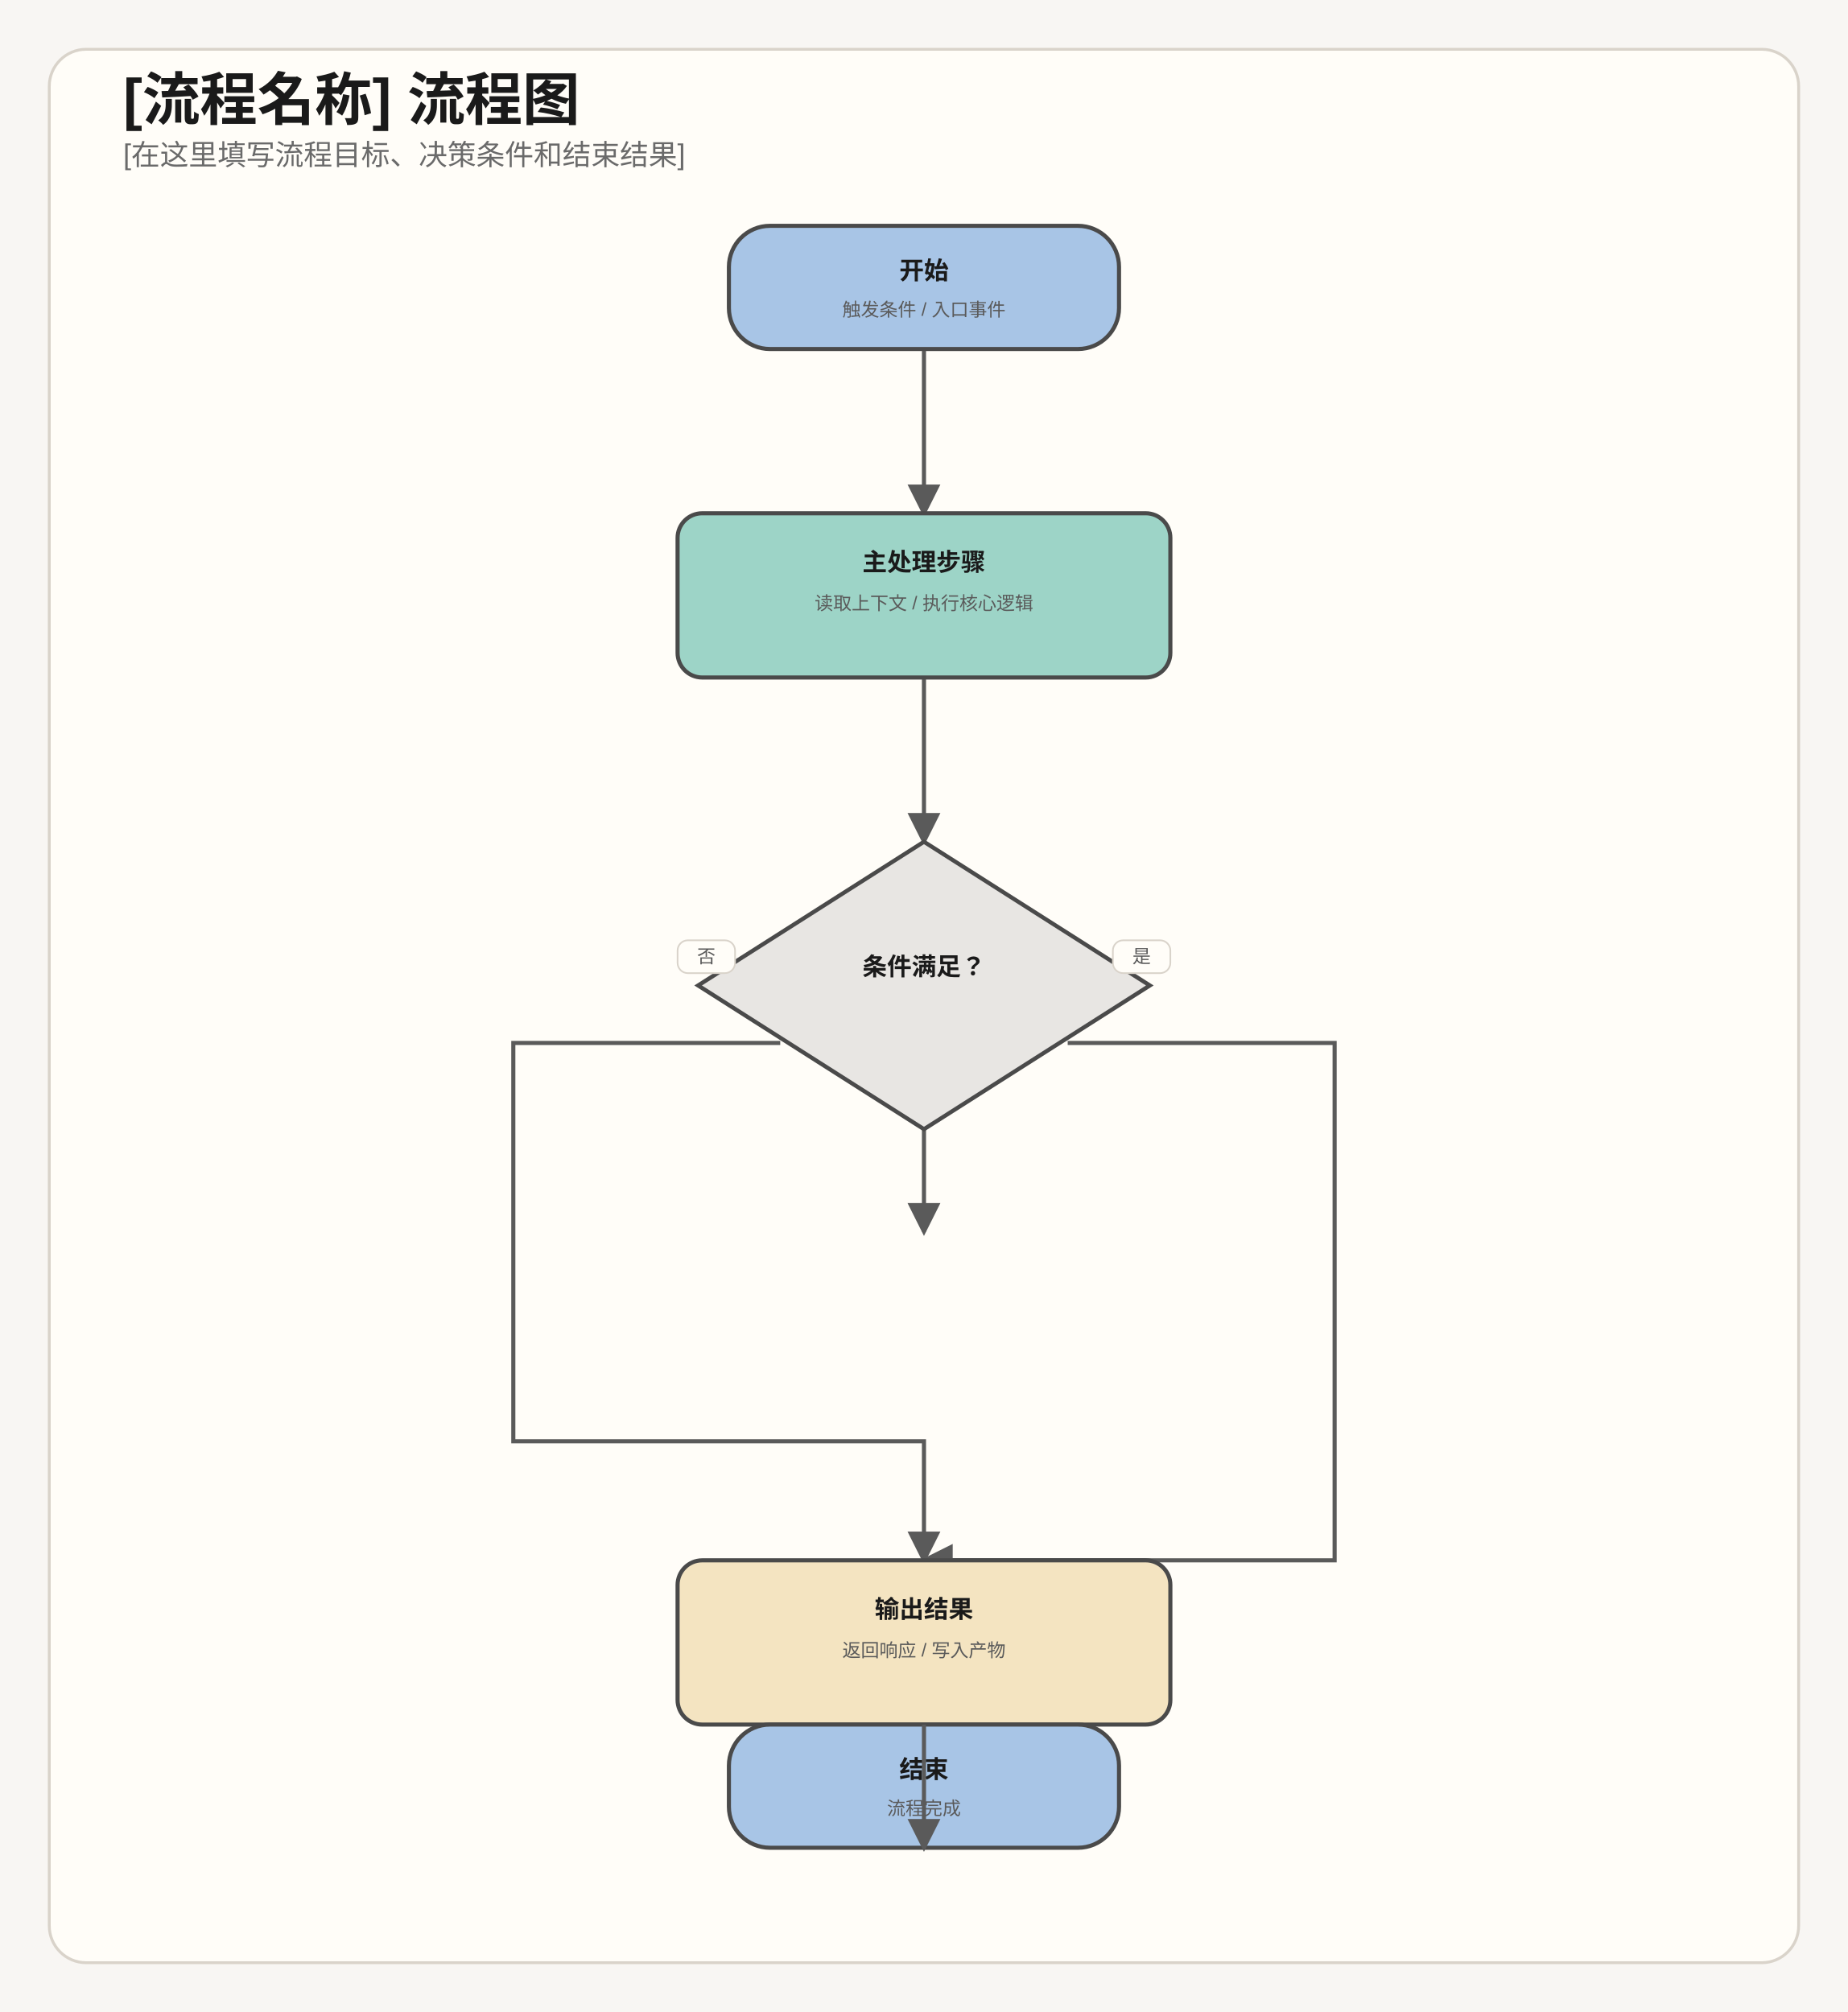
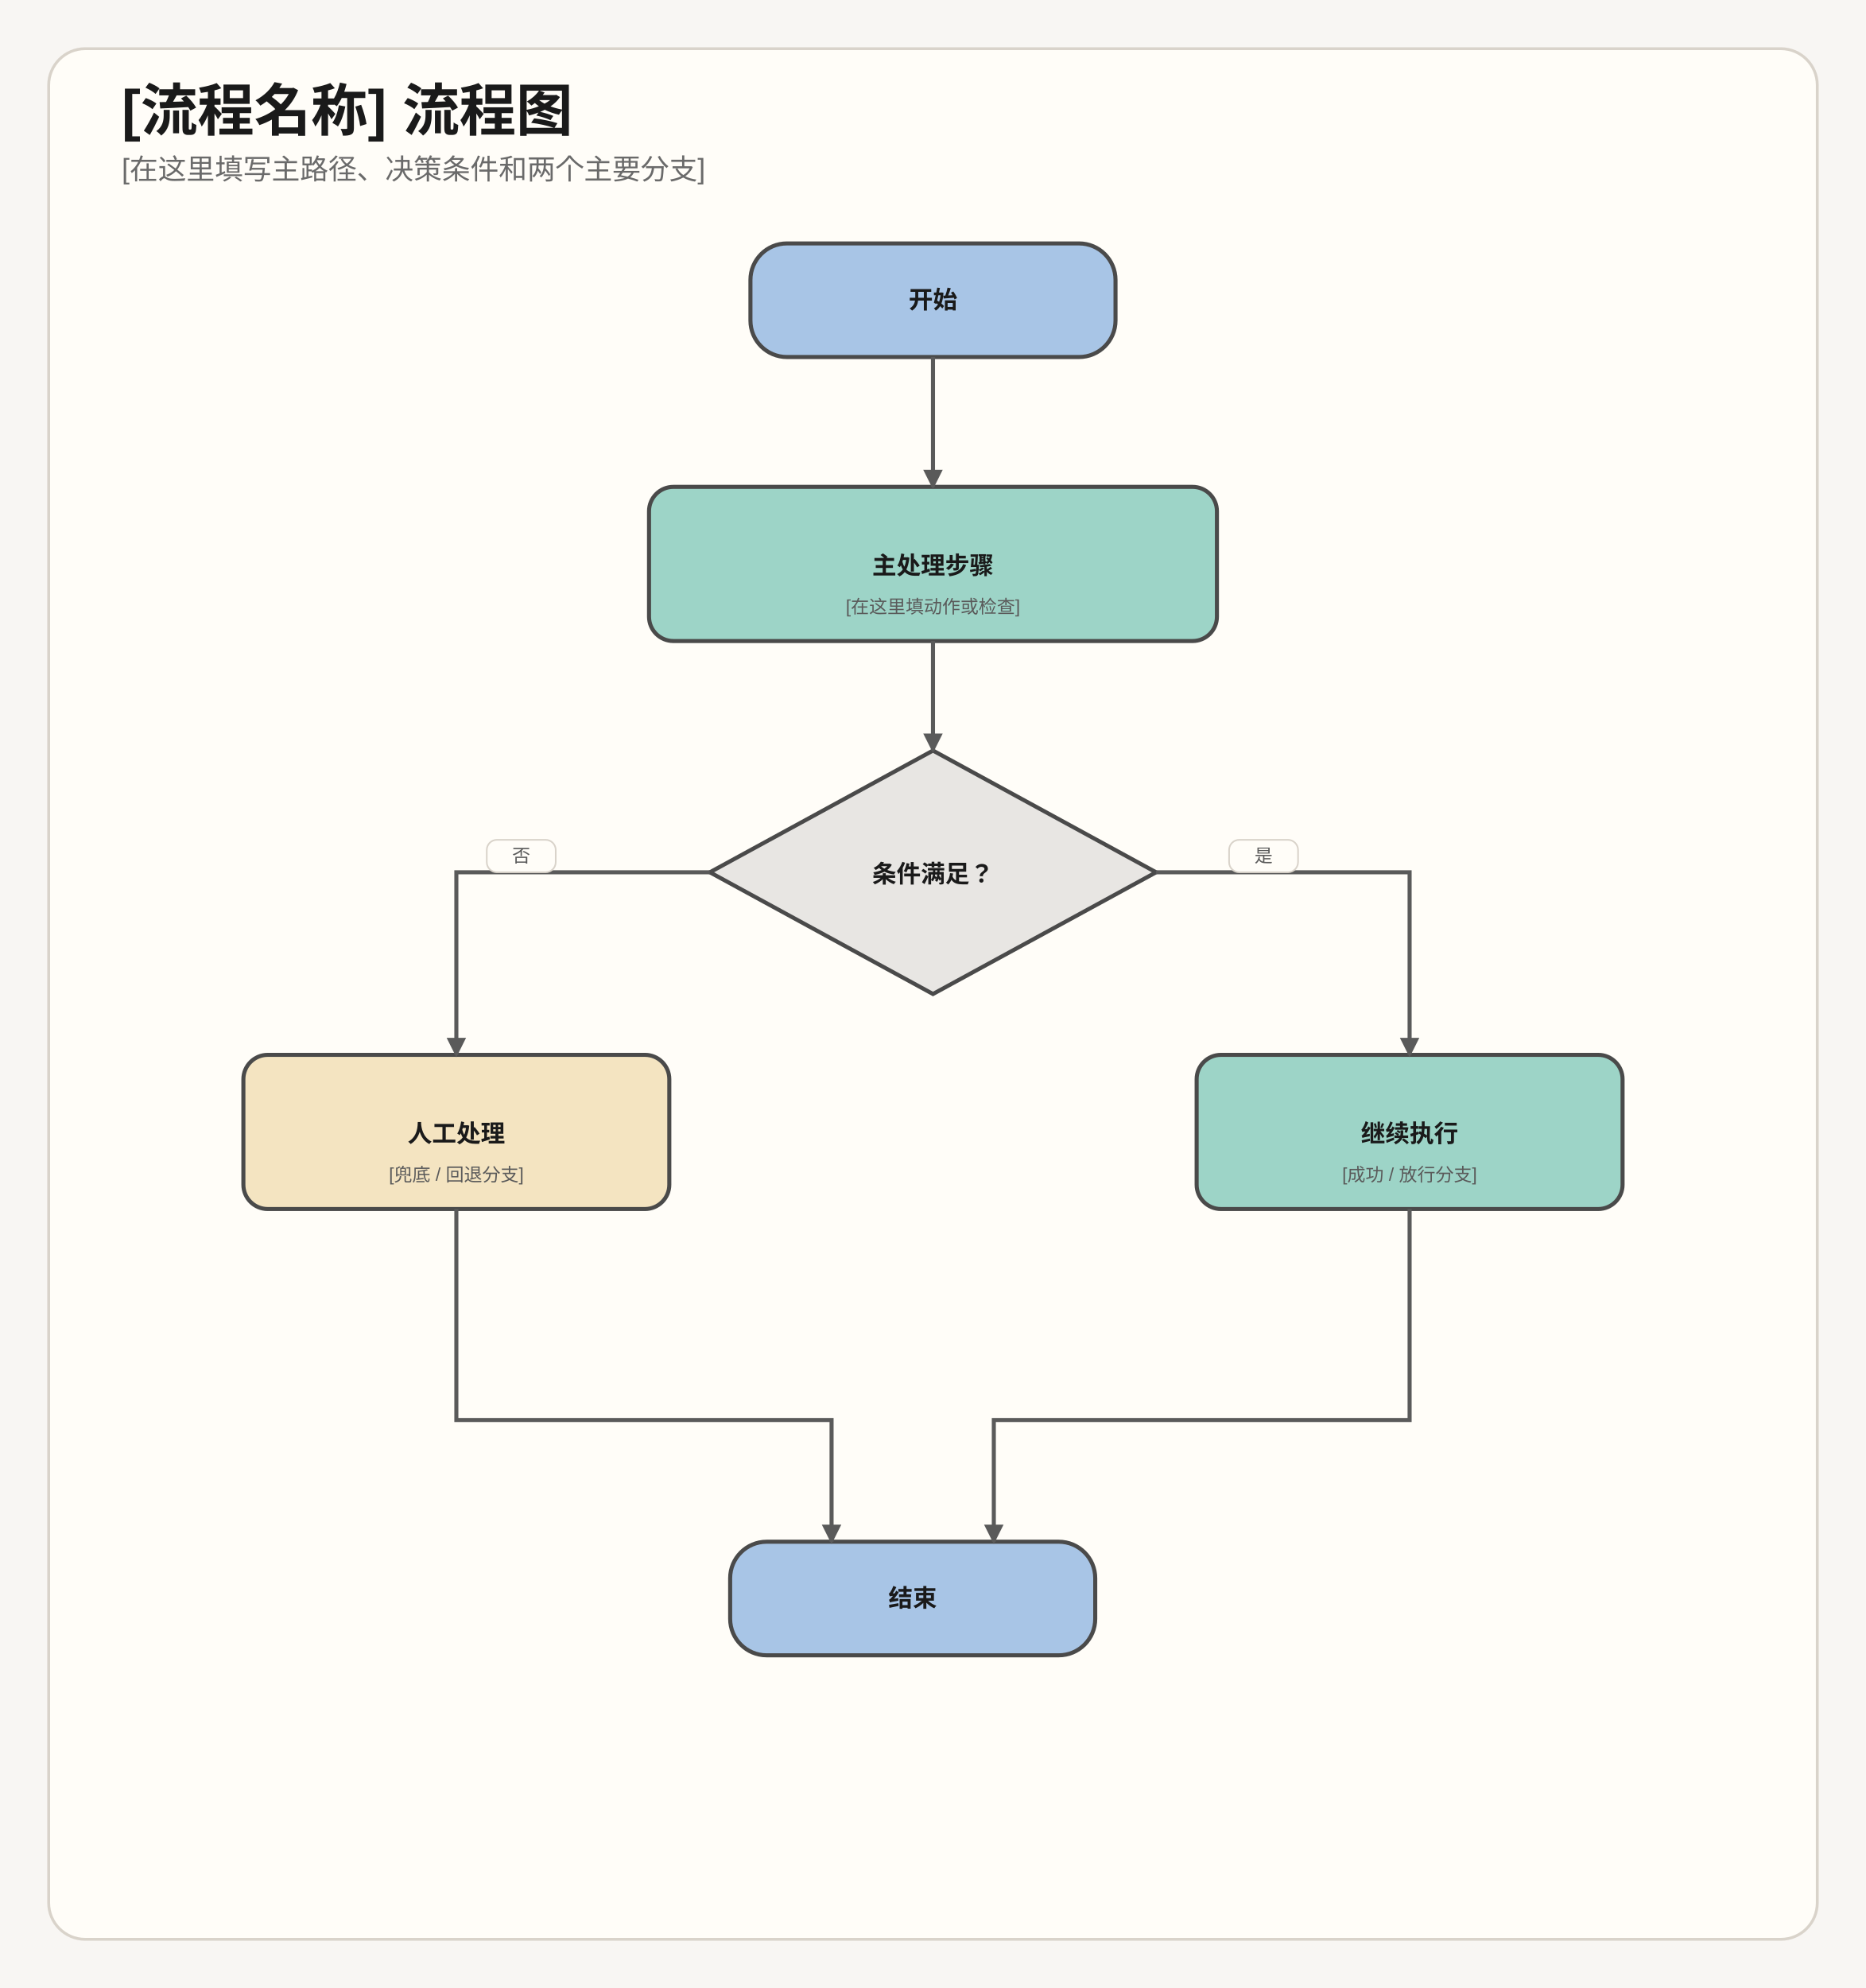
- <svg xmlns="http://www.w3.org/2000/svg" viewBox="0 0 900 980" width="900" height="980">
+ <svg xmlns="http://www.w3.org/2000/svg" viewBox="0 0 920 980" width="920" height="980" role="img" aria-labelledby="diagram-title diagram-desc">
  <defs>
-     <marker id="arrow" markerWidth="8" markerHeight="8" refX="7" refY="4" orient="auto">
-       <polygon points="0 0, 8 4, 0 8" fill="#5a5a5a" />
+     <marker id="arrow" markerWidth="4.8" markerHeight="4.8" refX="4.2" refY="2.4" orient="auto">
+       <polygon points="0 0, 4.8 2.4, 0 4.8" fill="#5a5a5a" />
    </marker>
  </defs>
  <style>
    text { font-family: -apple-system, BlinkMacSystemFont, "Segoe UI", Arial, "PingFang SC", "Microsoft YaHei", sans-serif; }
    .title { font-size: 28px; font-weight: 700; fill: #1a1a1a; }
    .subtitle { font-size: 14px; fill: #6a6a6a; }
    .terminal { fill: #a8c5e6; stroke: #4a4a4a; stroke-width: 2; }
    .process { fill: #9dd4c7; stroke: #4a4a4a; stroke-width: 2; }
    .io { fill: #f4e4c1; stroke: #4a4a4a; stroke-width: 2; }
    .decision { fill: #e8e6e3; stroke: #4a4a4a; stroke-width: 2; }
    .edge { fill: none; stroke: #5a5a5a; stroke-width: 2; marker-end: url(#arrow); }
    .chip { fill: #fffdf8; stroke: #d9d3ca; stroke-width: 0.8; }
    .label { font-size: 9px; fill: #5a5a5a; }
    .node-title { font-size: 12px; font-weight: 700; fill: #1a1a1a; }
    .node-sub { font-size: 9px; fill: #5a5a5a; }
  </style>
-   <rect width="900" height="980" fill="#f8f6f3" />
-   <rect x="24" y="24" width="852" height="932" rx="18" fill="#fffdf8" stroke="#d9d3ca" stroke-width="1.4" />
-   <text x="60" y="58" class="title">[流程名称] 流程图</text>
-   <text x="60" y="80" class="subtitle">[在这里填写流程目标、决策条件和结束结果]</text>
-   <path d="M 450 170 V 250" class="edge" />
-   <path d="M 450 330 V 410" class="edge" />
-   <path d="M 450 508 V 600" class="edge" />
-   <path d="M 380 508 H 250 V 702 H 450 V 760" class="edge" />
-   <path d="M 520 508 H 650 V 760 H 450 V 760" class="edge" />
-   <rect x="355" y="110" width="190" height="60" rx="20" class="terminal" />
-   <text x="450" y="136" class="node-title" text-anchor="middle">开始</text>
-   <text x="450" y="154" class="node-sub" text-anchor="middle">触发条件 / 入口事件</text>
-   <rect x="330" y="250" width="240" height="80" rx="12" class="process" />
-   <text x="450" y="278" class="node-title" text-anchor="middle">主处理步骤</text>
-   <text x="450" y="297" class="node-sub" text-anchor="middle">读取上下文 / 执行核心逻辑</text>
-   <path d="M 450 410 L 560 480 L 450 550 L 340 480 Z" class="decision" />
-   <text x="450" y="475" class="node-title" text-anchor="middle">条件满足？</text>
-   <rect x="330" y="760" width="240" height="80" rx="12" class="io" />
-   <text x="450" y="788" class="node-title" text-anchor="middle">输出结果</text>
-   <text x="450" y="807" class="node-sub" text-anchor="middle">返回响应 / 写入产物</text>
-   <rect x="355" y="840" width="190" height="60" rx="20" class="terminal" />
-   <text x="450" y="866" class="node-title" text-anchor="middle">结束</text>
-   <text x="450" y="884" class="node-sub" text-anchor="middle">流程完成</text>
-   <path d="M 450 840 V 900" class="edge" />
-   <rect x="542" y="458" width="28" height="16" rx="5" class="chip" />
-   <text x="556" y="469" class="label" text-anchor="middle">是</text>
-   <rect x="330" y="458" width="28" height="16" rx="5" class="chip" />
-   <text x="344" y="469" class="label" text-anchor="middle">否</text>
+   <rect width="920" height="980" fill="#f8f6f3" />
+   <rect x="24" y="24" width="872" height="932" rx="18" fill="#fffdf8" stroke="#d9d3ca" stroke-width="1.4" />
+   <text x="60" y="64" class="title">[流程名称] 流程图</text>
+   <text x="60" y="88" class="subtitle">[在这里填写主路径、决策条件和两个主要分支]</text>
+   <rect x="370" y="120" width="180" height="56" rx="18" class="terminal" />
+   <rect x="320" y="240" width="280" height="76" rx="12" class="process" />
+   <path d="M 460 370 L 570 430 L 460 490 L 350 430 Z" class="decision" />
+   <rect x="590" y="520" width="210" height="76" rx="12" class="process" />
+   <rect x="120" y="520" width="210" height="76" rx="12" class="io" />
+   <rect x="360" y="760" width="180" height="56" rx="18" class="terminal" />
+   <text x="460" y="152" class="node-title" text-anchor="middle">开始</text>
+   <text x="460" y="283" class="node-title" text-anchor="middle">主处理步骤</text>
+   <text x="460" y="302" class="node-sub" text-anchor="middle">[在这里填动作或检查]</text>
+   <text x="460" y="435" class="node-title" text-anchor="middle">条件满足？</text>
+   <text x="695" y="563" class="node-title" text-anchor="middle">继续执行</text>
+   <text x="695" y="582" class="node-sub" text-anchor="middle">[成功 / 放行分支]</text>
+   <text x="225" y="563" class="node-title" text-anchor="middle">人工处理</text>
+   <text x="225" y="582" class="node-sub" text-anchor="middle">[兜底 / 回退分支]</text>
+   <text x="450" y="792" class="node-title" text-anchor="middle">结束</text>
+   <path d="M 460 176 V 240" class="edge" id="edge-start-main" />
+   <path d="M 460 316 V 370" class="edge" id="edge-main-decision" />
+   <path d="M 570 430 H 695 V 520" class="edge" id="edge-decision-yes" />
+   <path d="M 350 430 H 225 V 520" class="edge" id="edge-decision-no" />
+   <path d="M 695 596 V 700 H 490 V 760" class="edge" id="edge-yes-end" />
+   <path d="M 225 596 V 700 H 410 V 760" class="edge" id="edge-no-end" />
+   <rect x="606" y="414" width="34" height="16" rx="5" class="chip" data-edge-id="edge-decision-yes" />
+   <text x="623" y="425" class="label" text-anchor="middle" data-edge-id="edge-decision-yes">是</text>
+   <rect x="240" y="414" width="34" height="16" rx="5" class="chip" data-edge-id="edge-decision-no" />
+   <text x="257" y="425" class="label" text-anchor="middle" data-edge-id="edge-decision-no">否</text>
</svg>
